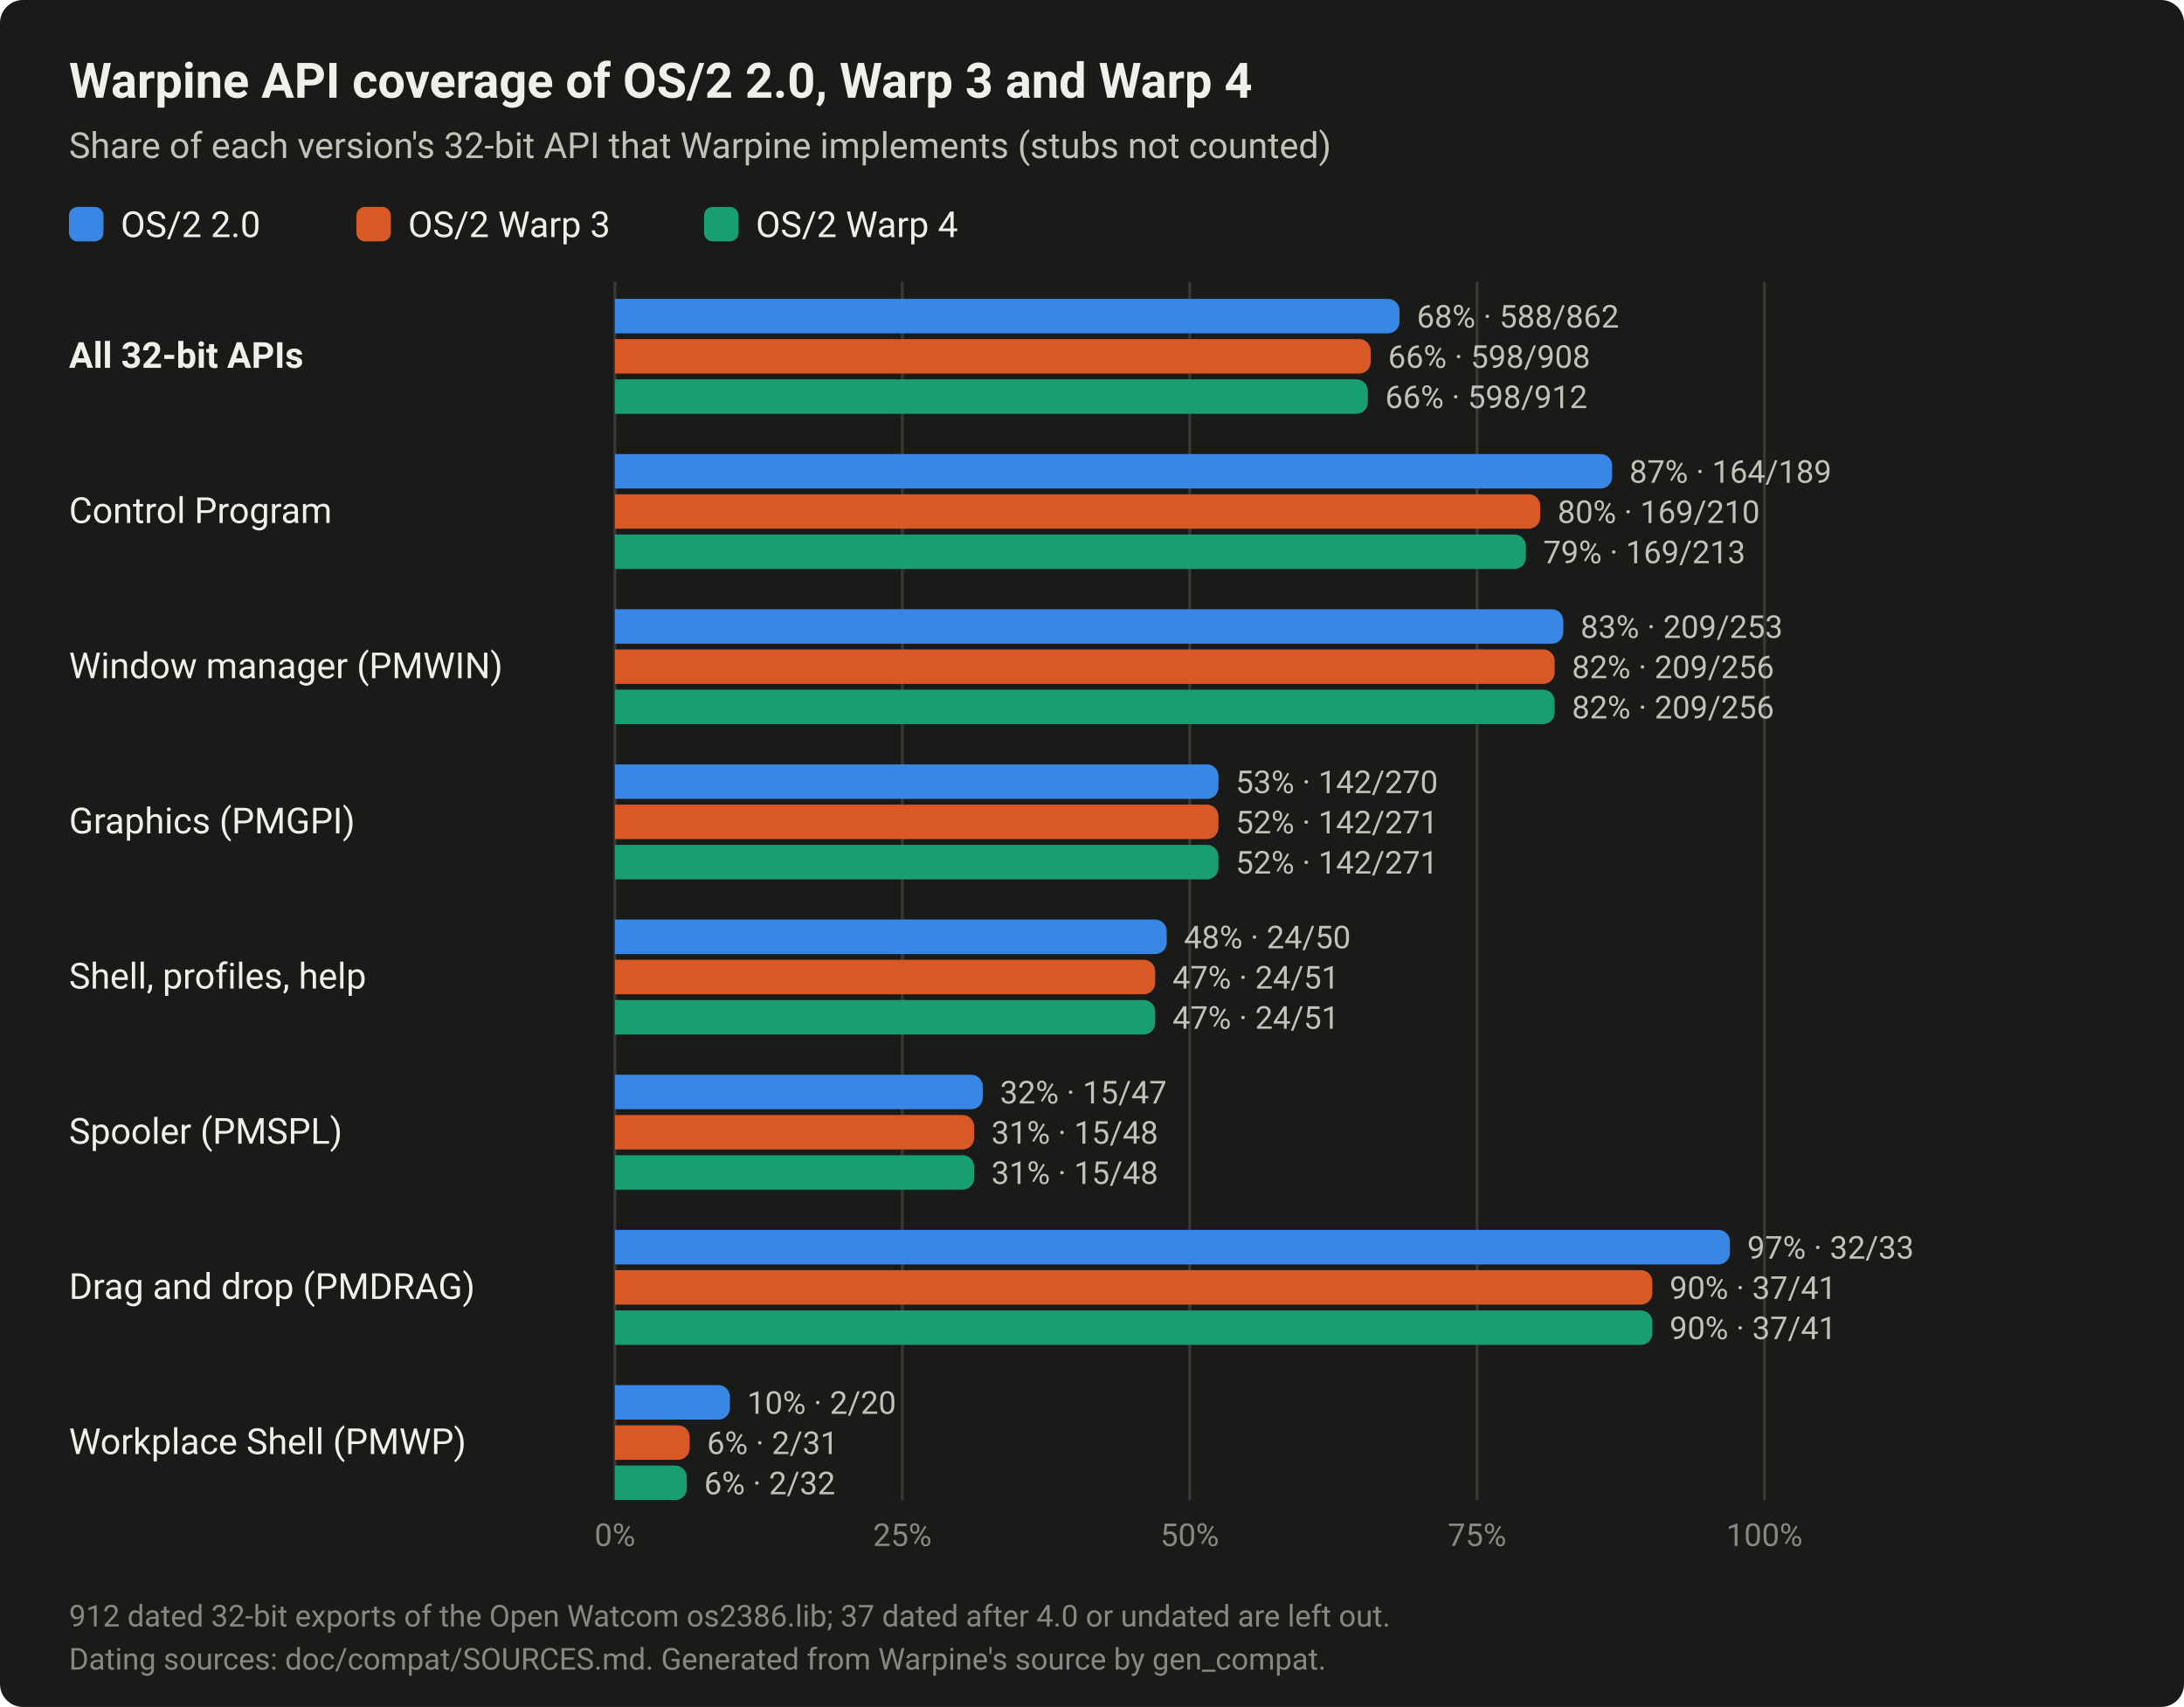
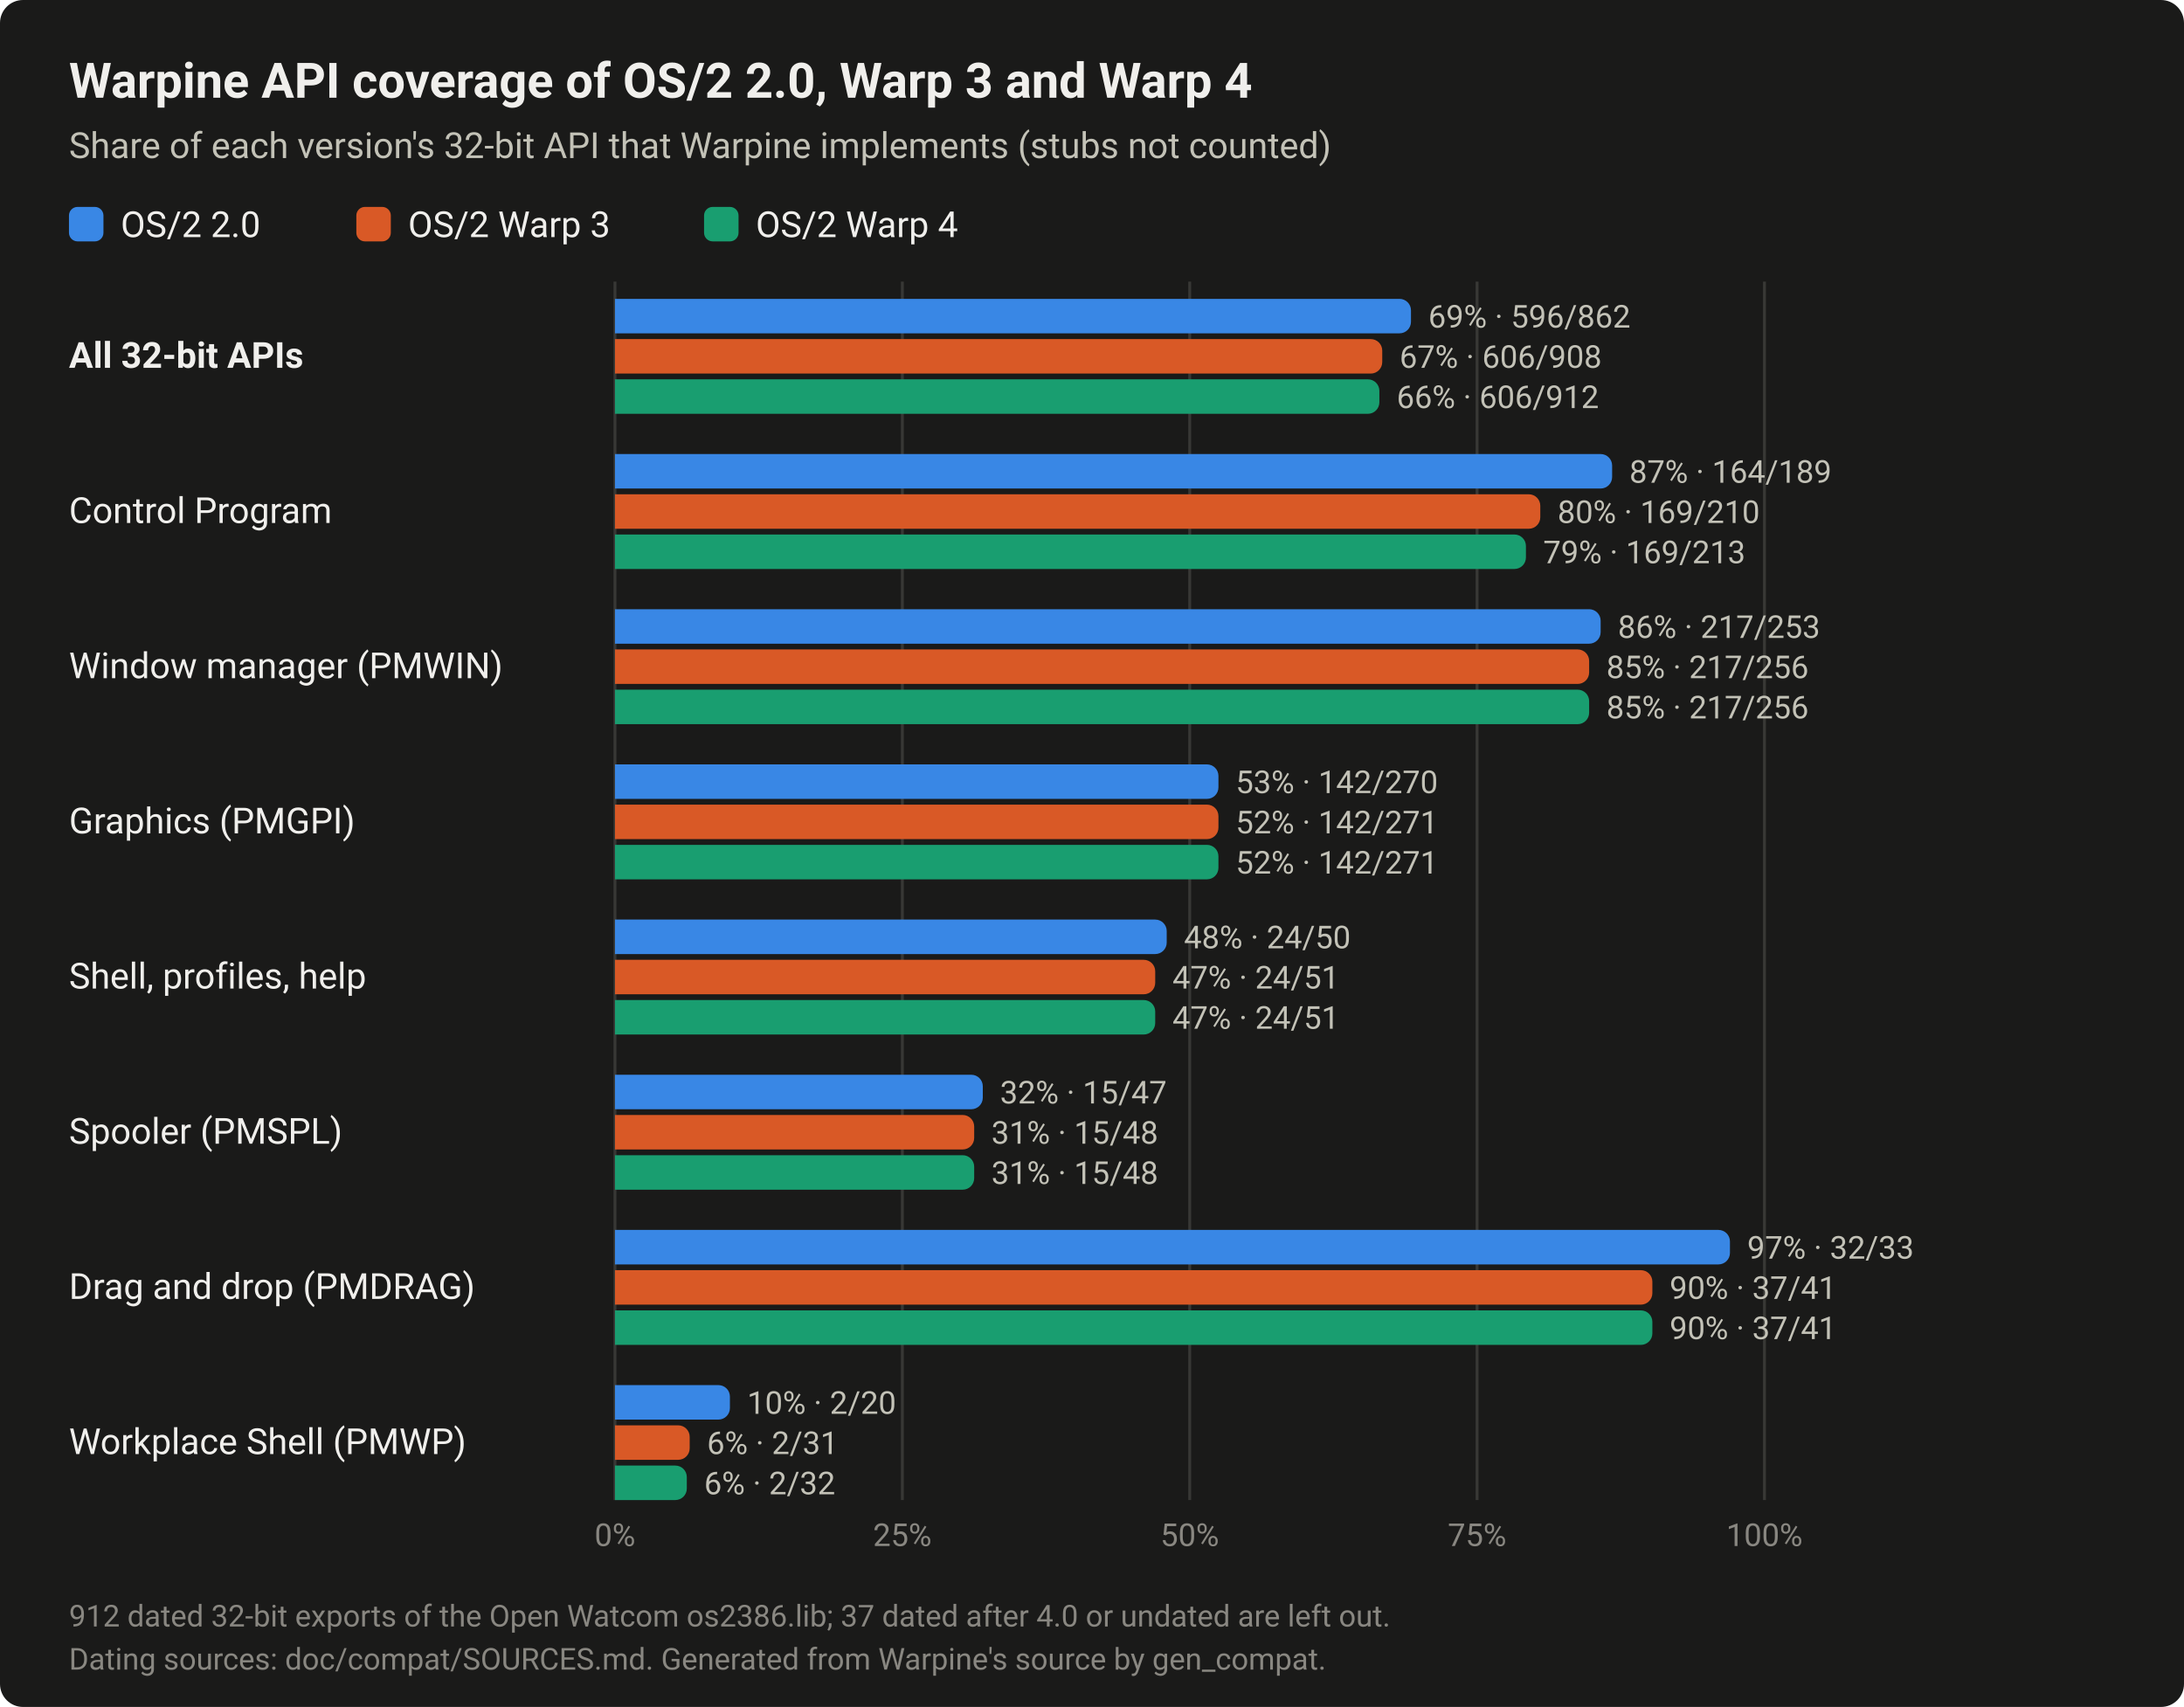
<svg xmlns="http://www.w3.org/2000/svg" width="760" height="594" viewBox="0 0 760 594" role="img" aria-labelledby="t d" font-family="system-ui, -apple-system, 'Segoe UI', Roboto, 'Helvetica Neue', Arial, sans-serif">
  <rect width="760" height="594" rx="8" fill="#1a1a19" />
  <text x="24" y="34" font-size="17" font-weight="600" fill="#f0efec">Warpine API coverage of OS/2 2.0, Warp 3 and Warp 4</text>
  <text x="24" y="55" font-size="12.5" fill="#c3c2b7">Share of each version's 32-bit API that Warpine implements (stubs not counted)</text>
  <rect x="24" y="72" width="12" height="12" rx="3" fill="#3987e5" />
  <text x="42" y="82.5" font-size="12.5" fill="#f0efec">OS/2 2.0</text>
  <rect x="124" y="72" width="12" height="12" rx="3" fill="#d95926" />
  <text x="142" y="82.5" font-size="12.5" fill="#f0efec">OS/2 Warp 3</text>
  <rect x="245" y="72" width="12" height="12" rx="3" fill="#199e70" />
  <text x="263" y="82.5" font-size="12.5" fill="#f0efec">OS/2 Warp 4</text>
  <line x1="214" y1="98" x2="214" y2="522" stroke="#383835" stroke-width="1" />
  <text x="214" y="538" font-size="11" text-anchor="middle" fill="#898781">0%</text>
  <line x1="314" y1="98" x2="314" y2="522" stroke="#383835" stroke-width="1" />
  <text x="314" y="538" font-size="11" text-anchor="middle" fill="#898781">25%</text>
  <line x1="414" y1="98" x2="414" y2="522" stroke="#383835" stroke-width="1" />
  <text x="414" y="538" font-size="11" text-anchor="middle" fill="#898781">50%</text>
  <line x1="514" y1="98" x2="514" y2="522" stroke="#383835" stroke-width="1" />
  <text x="514" y="538" font-size="11" text-anchor="middle" fill="#898781">75%</text>
  <line x1="614" y1="98" x2="614" y2="522" stroke="#383835" stroke-width="1" />
  <text x="614" y="538" font-size="11" text-anchor="middle" fill="#898781">100%</text>
  <text x="24" y="128" font-size="12.5" font-weight="600" fill="#f0efec">All 32-bit APIs</text>
-   <path d="M214 104h269a4 4 0 0 1 4 4v4a4 4 0 0 1 -4 4h-269z" fill="#3987e5" />
-   <text x="493" y="114" font-size="11" fill="#c3c2b7">68% · 588/862</text>
-   <path d="M214 118h259a4 4 0 0 1 4 4v4a4 4 0 0 1 -4 4h-259z" fill="#d95926" />
-   <text x="483" y="128" font-size="11" fill="#c3c2b7">66% · 598/908</text>
-   <path d="M214 132h258a4 4 0 0 1 4 4v4a4 4 0 0 1 -4 4h-258z" fill="#199e70" />
-   <text x="482" y="142" font-size="11" fill="#c3c2b7">66% · 598/912</text>
+   <path d="M214 104h273a4 4 0 0 1 4 4v4a4 4 0 0 1 -4 4h-273z" fill="#3987e5" />
+   <text x="497" y="114" font-size="11" fill="#c3c2b7">69% · 596/862</text>
+   <path d="M214 118h263a4 4 0 0 1 4 4v4a4 4 0 0 1 -4 4h-263z" fill="#d95926" />
+   <text x="487" y="128" font-size="11" fill="#c3c2b7">67% · 606/908</text>
+   <path d="M214 132h262a4 4 0 0 1 4 4v4a4 4 0 0 1 -4 4h-262z" fill="#199e70" />
+   <text x="486" y="142" font-size="11" fill="#c3c2b7">66% · 606/912</text>
  <text x="24" y="182" font-size="12.5" font-weight="400" fill="#f0efec">Control Program</text>
  <path d="M214 158h343a4 4 0 0 1 4 4v4a4 4 0 0 1 -4 4h-343z" fill="#3987e5" />
  <text x="567" y="168" font-size="11" fill="#c3c2b7">87% · 164/189</text>
  <path d="M214 172h318a4 4 0 0 1 4 4v4a4 4 0 0 1 -4 4h-318z" fill="#d95926" />
  <text x="542" y="182" font-size="11" fill="#c3c2b7">80% · 169/210</text>
  <path d="M214 186h313a4 4 0 0 1 4 4v4a4 4 0 0 1 -4 4h-313z" fill="#199e70" />
  <text x="537" y="196" font-size="11" fill="#c3c2b7">79% · 169/213</text>
  <text x="24" y="236" font-size="12.5" font-weight="400" fill="#f0efec">Window manager (PMWIN)</text>
-   <path d="M214 212h326a4 4 0 0 1 4 4v4a4 4 0 0 1 -4 4h-326z" fill="#3987e5" />
-   <text x="550" y="222" font-size="11" fill="#c3c2b7">83% · 209/253</text>
-   <path d="M214 226h323a4 4 0 0 1 4 4v4a4 4 0 0 1 -4 4h-323z" fill="#d95926" />
-   <text x="547" y="236" font-size="11" fill="#c3c2b7">82% · 209/256</text>
-   <path d="M214 240h323a4 4 0 0 1 4 4v4a4 4 0 0 1 -4 4h-323z" fill="#199e70" />
-   <text x="547" y="250" font-size="11" fill="#c3c2b7">82% · 209/256</text>
+   <path d="M214 212h339a4 4 0 0 1 4 4v4a4 4 0 0 1 -4 4h-339z" fill="#3987e5" />
+   <text x="563" y="222" font-size="11" fill="#c3c2b7">86% · 217/253</text>
+   <path d="M214 226h335a4 4 0 0 1 4 4v4a4 4 0 0 1 -4 4h-335z" fill="#d95926" />
+   <text x="559" y="236" font-size="11" fill="#c3c2b7">85% · 217/256</text>
+   <path d="M214 240h335a4 4 0 0 1 4 4v4a4 4 0 0 1 -4 4h-335z" fill="#199e70" />
+   <text x="559" y="250" font-size="11" fill="#c3c2b7">85% · 217/256</text>
  <text x="24" y="290" font-size="12.5" font-weight="400" fill="#f0efec">Graphics (PMGPI)</text>
  <path d="M214 266h206a4 4 0 0 1 4 4v4a4 4 0 0 1 -4 4h-206z" fill="#3987e5" />
  <text x="430" y="276" font-size="11" fill="#c3c2b7">53% · 142/270</text>
  <path d="M214 280h206a4 4 0 0 1 4 4v4a4 4 0 0 1 -4 4h-206z" fill="#d95926" />
  <text x="430" y="290" font-size="11" fill="#c3c2b7">52% · 142/271</text>
  <path d="M214 294h206a4 4 0 0 1 4 4v4a4 4 0 0 1 -4 4h-206z" fill="#199e70" />
  <text x="430" y="304" font-size="11" fill="#c3c2b7">52% · 142/271</text>
  <text x="24" y="344" font-size="12.5" font-weight="400" fill="#f0efec">Shell, profiles, help</text>
  <path d="M214 320h188a4 4 0 0 1 4 4v4a4 4 0 0 1 -4 4h-188z" fill="#3987e5" />
  <text x="412" y="330" font-size="11" fill="#c3c2b7">48% · 24/50</text>
  <path d="M214 334h184a4 4 0 0 1 4 4v4a4 4 0 0 1 -4 4h-184z" fill="#d95926" />
  <text x="408" y="344" font-size="11" fill="#c3c2b7">47% · 24/51</text>
  <path d="M214 348h184a4 4 0 0 1 4 4v4a4 4 0 0 1 -4 4h-184z" fill="#199e70" />
  <text x="408" y="358" font-size="11" fill="#c3c2b7">47% · 24/51</text>
  <text x="24" y="398" font-size="12.5" font-weight="400" fill="#f0efec">Spooler (PMSPL)</text>
  <path d="M214 374h124a4 4 0 0 1 4 4v4a4 4 0 0 1 -4 4h-124z" fill="#3987e5" />
  <text x="348" y="384" font-size="11" fill="#c3c2b7">32% · 15/47</text>
  <path d="M214 388h121a4 4 0 0 1 4 4v4a4 4 0 0 1 -4 4h-121z" fill="#d95926" />
  <text x="345" y="398" font-size="11" fill="#c3c2b7">31% · 15/48</text>
  <path d="M214 402h121a4 4 0 0 1 4 4v4a4 4 0 0 1 -4 4h-121z" fill="#199e70" />
  <text x="345" y="412" font-size="11" fill="#c3c2b7">31% · 15/48</text>
  <text x="24" y="452" font-size="12.5" font-weight="400" fill="#f0efec">Drag and drop (PMDRAG)</text>
  <path d="M214 428h384a4 4 0 0 1 4 4v4a4 4 0 0 1 -4 4h-384z" fill="#3987e5" />
  <text x="608" y="438" font-size="11" fill="#c3c2b7">97% · 32/33</text>
  <path d="M214 442h357a4 4 0 0 1 4 4v4a4 4 0 0 1 -4 4h-357z" fill="#d95926" />
  <text x="581" y="452" font-size="11" fill="#c3c2b7">90% · 37/41</text>
  <path d="M214 456h357a4 4 0 0 1 4 4v4a4 4 0 0 1 -4 4h-357z" fill="#199e70" />
  <text x="581" y="466" font-size="11" fill="#c3c2b7">90% · 37/41</text>
  <text x="24" y="506" font-size="12.5" font-weight="400" fill="#f0efec">Workplace Shell (PMWP)</text>
  <path d="M214 482h36a4 4 0 0 1 4 4v4a4 4 0 0 1 -4 4h-36z" fill="#3987e5" />
  <text x="260" y="492" font-size="11" fill="#c3c2b7">10% · 2/20</text>
  <path d="M214 496h22a4 4 0 0 1 4 4v4a4 4 0 0 1 -4 4h-22z" fill="#d95926" />
  <text x="246" y="506" font-size="11" fill="#c3c2b7">6% · 2/31</text>
  <path d="M214 510h21a4 4 0 0 1 4 4v4a4 4 0 0 1 -4 4h-21z" fill="#199e70" />
  <text x="245" y="520" font-size="11" fill="#c3c2b7">6% · 2/32</text>
  <text x="24" y="566" font-size="10.5" fill="#898781">912 dated 32-bit exports of the Open Watcom os2386.lib; 37 dated after 4.0 or undated are left out.</text>
  <text x="24" y="581" font-size="10.5" fill="#898781">Dating sources: doc/compat/SOURCES.md. Generated from Warpine's source by gen_compat.</text>
</svg>
